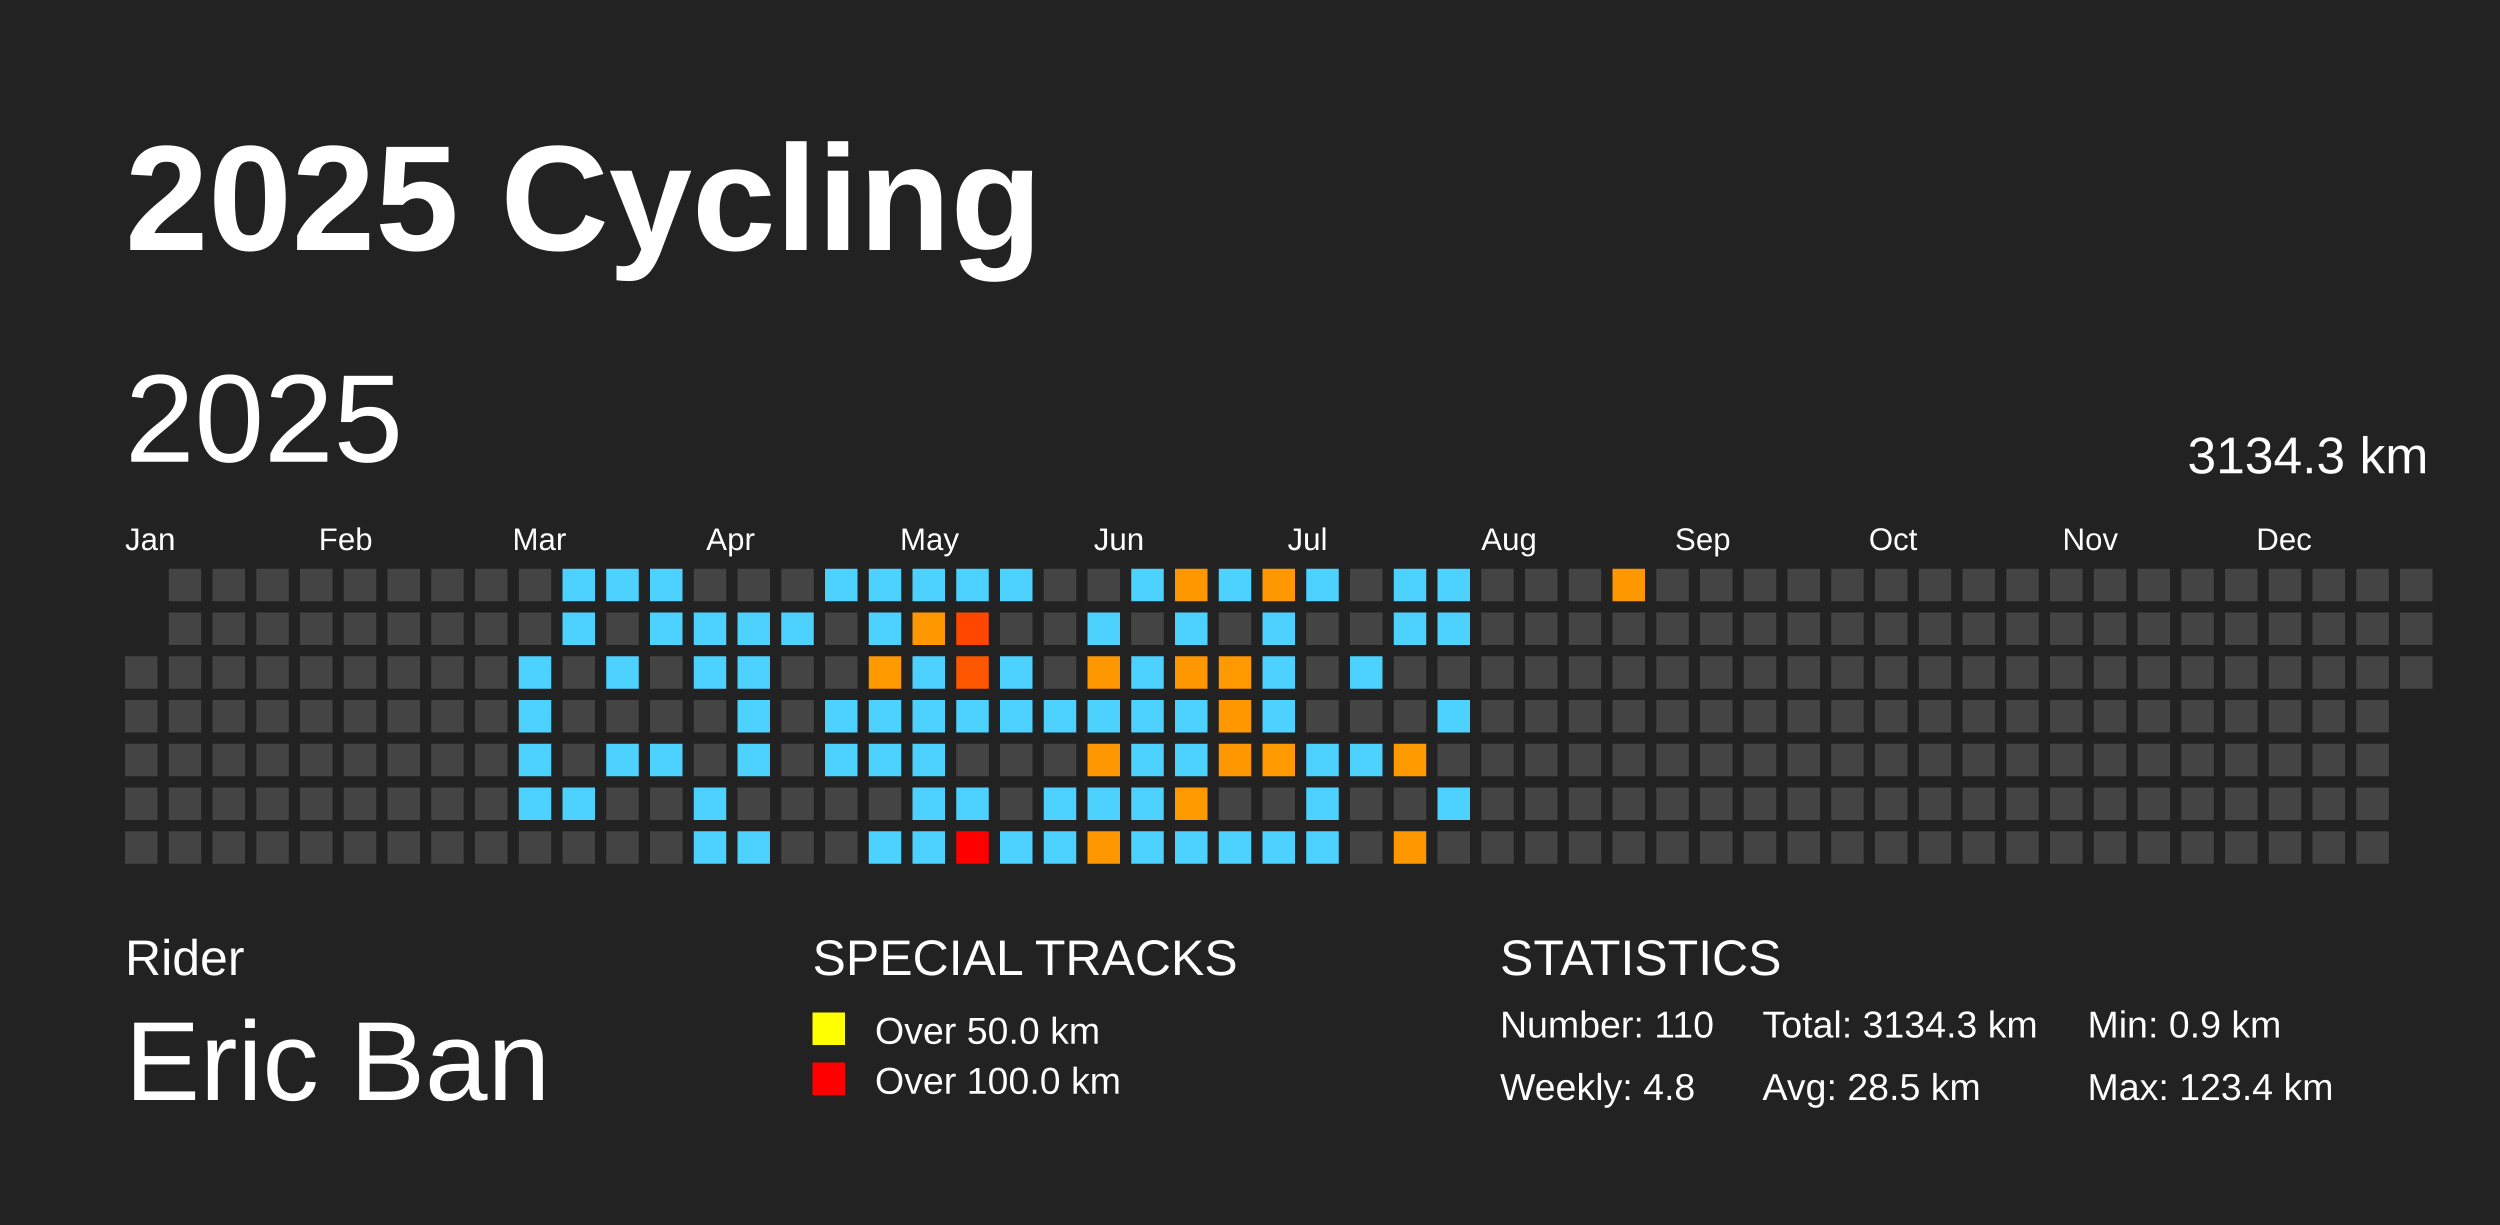
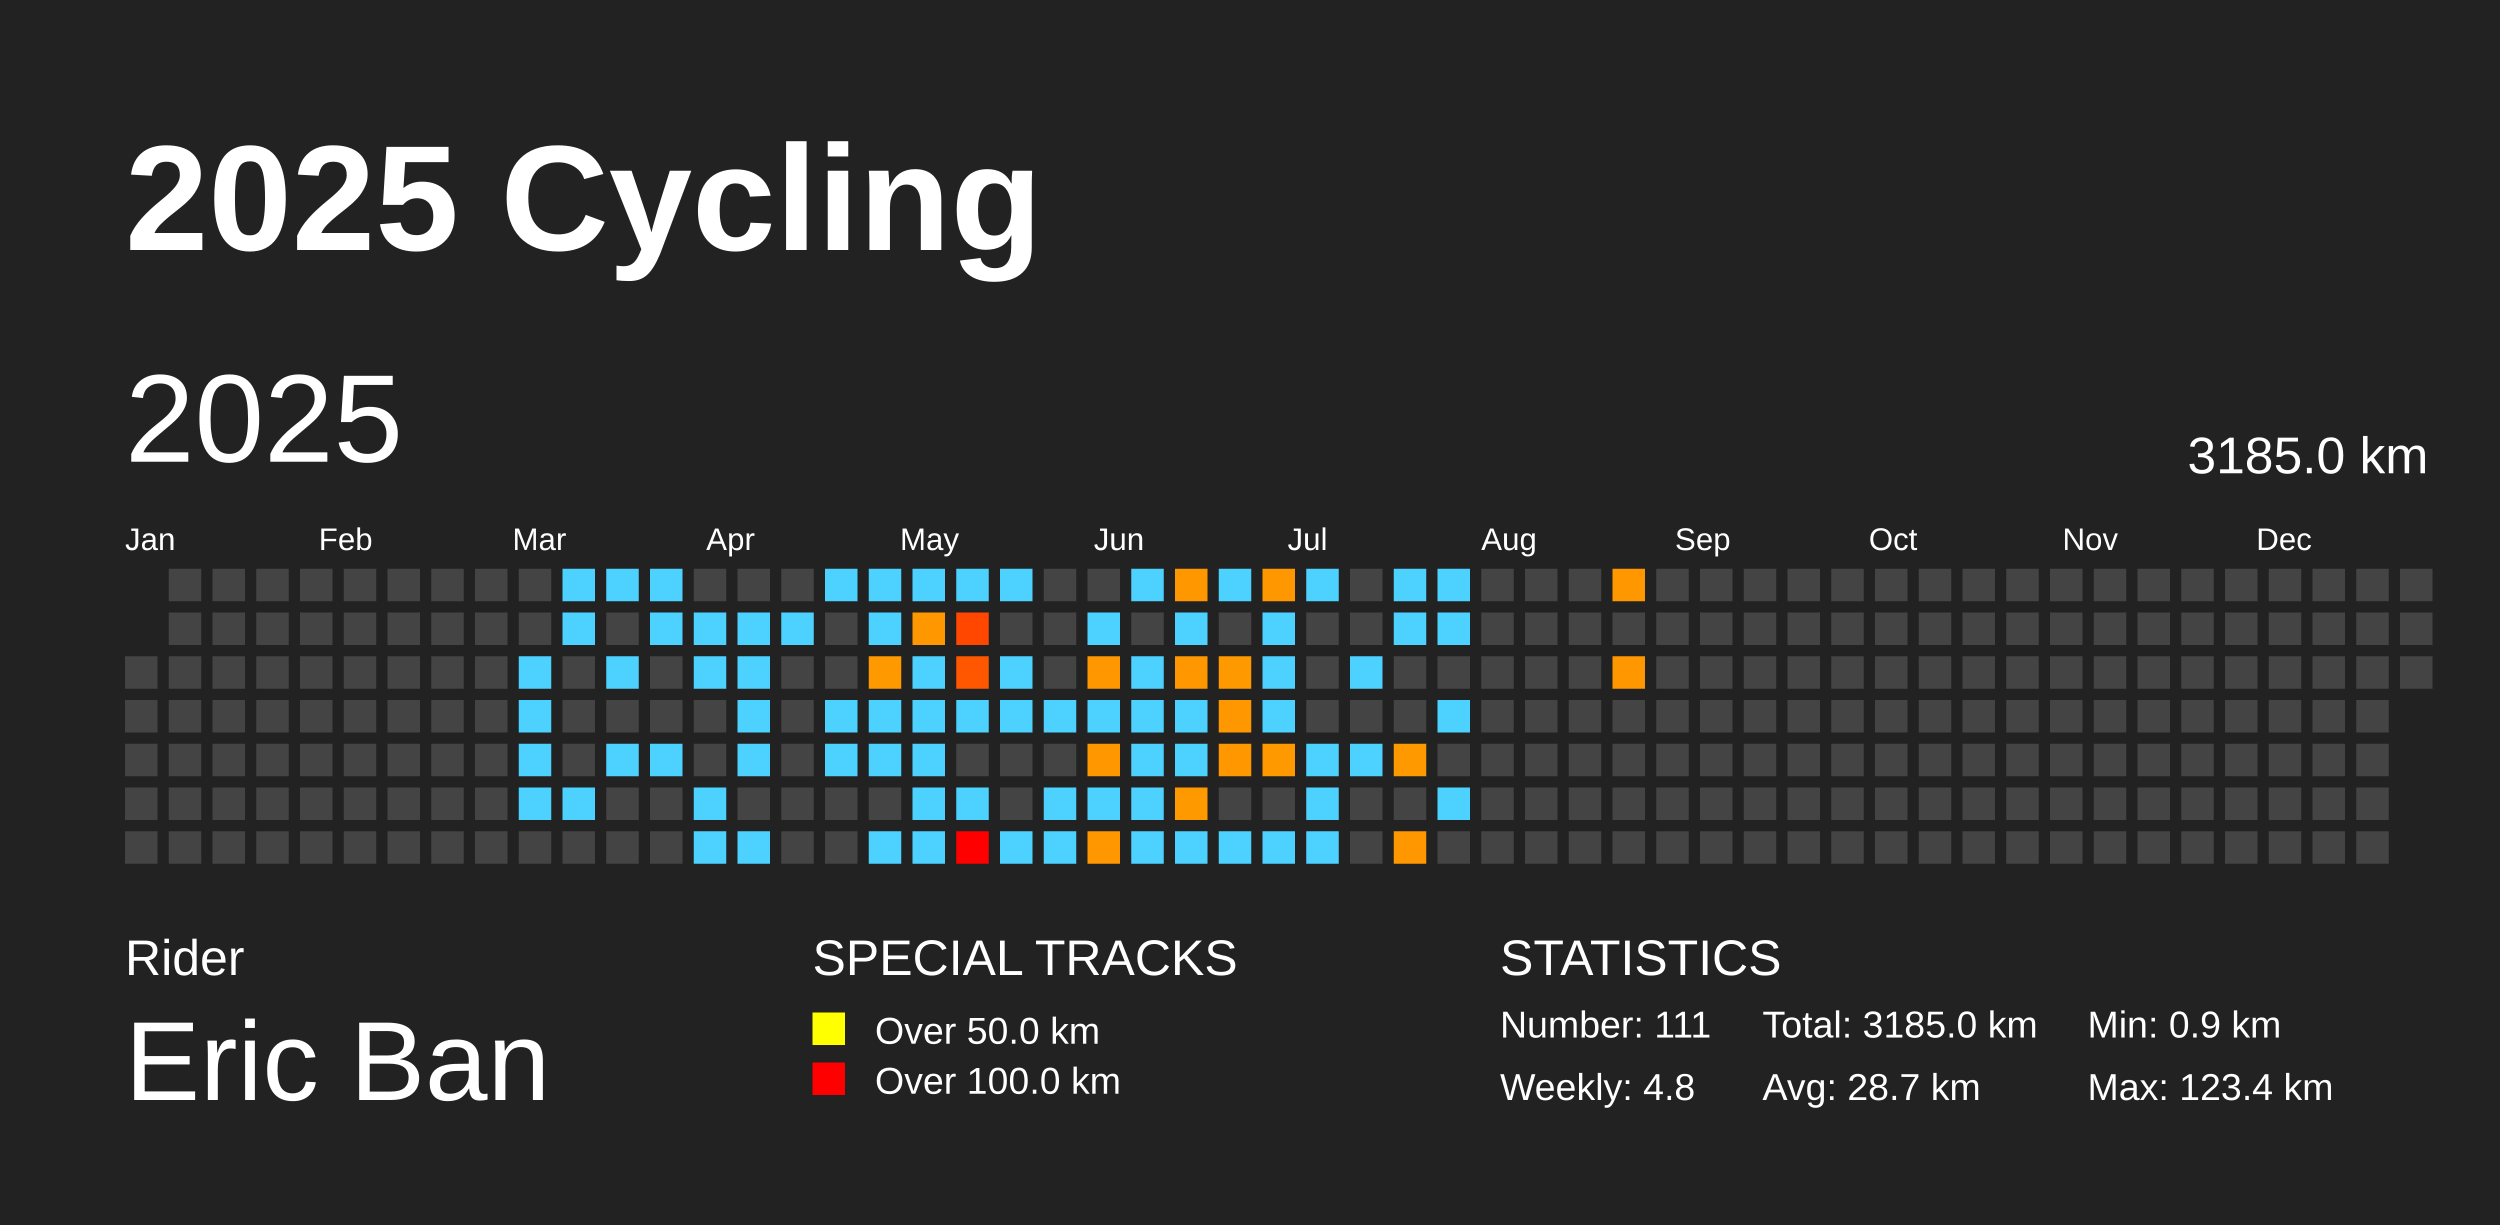
<svg xmlns="http://www.w3.org/2000/svg" baseProfile="full" height="98mm" version="1.1" viewBox="0,0,200,98" width="200mm">
  <defs />
  <rect fill="#222222" height="98" width="200" x="0" y="0" />
  <text fill="#FFFFFF" style="font-size:12px; font-family:Arial; font-weight:bold;" x="10" y="20">2025 Cycling</text>
  <text fill="#FFFFFF" style="font-size:4px; font-family:Arial" x="10" y="78">Rider</text>
  <text fill="#FFFFFF" style="font-size:9px; font-family:Arial" x="10" y="88">Eric Ban</text>
  <text fill="#FFFFFF" style="font-size:4px; font-family:Arial" x="65" y="78">SPECIAL TRACKS</text>
  <rect fill="yellow" height="2.6" width="2.6" x="65" y="81" />
  <text fill="#FFFFFF" style="font-size:3px; font-family:Arial" x="70" y="83.5">Over 50.0 km</text>
  <rect fill="red" height="2.6" width="2.6" x="65" y="85" />
  <text fill="#FFFFFF" style="font-size:3px; font-family:Arial" x="70" y="87.5">Over 100.0 km</text>
  <text fill="#FFFFFF" style="font-size:4px; font-family:Arial" x="120" y="78">STATISTICS</text>
-   <text fill="#FFFFFF" style="font-size:3px; font-family:Arial" x="120" y="83">Number: 110</text>
+   <text fill="#FFFFFF" style="font-size:3px; font-family:Arial" x="120" y="83">Number: 111</text>
  <text fill="#FFFFFF" style="font-size:3px; font-family:Arial" x="120" y="88">Weekly: 4.8</text>
-   <text fill="#FFFFFF" style="font-size:3px; font-family:Arial" x="141" y="83">Total: 3134.3 km</text>
-   <text fill="#FFFFFF" style="font-size:3px; font-family:Arial" x="141" y="88">Avg: 28.5 km</text>
+   <text fill="#FFFFFF" style="font-size:3px; font-family:Arial" x="141" y="83">Total: 3185.0 km</text>
+   <text fill="#FFFFFF" style="font-size:3px; font-family:Arial" x="141" y="88">Avg: 28.7 km</text>
  <text fill="#FFFFFF" style="font-size:3px; font-family:Arial" x="167" y="83">Min: 0.9 km</text>
  <text fill="#FFFFFF" style="font-size:3px; font-family:Arial" x="167" y="88">Max: 123.4 km</text>
  <text dominant-baseline="hanging" fill="#FFFFFF" style="font-size:10.0px; font-family:Arial;" x="10" y="30">2025</text>
-   <text dominant-baseline="hanging" fill="#FFFFFF" style="font-size:4.125px; font-family:Arial;" x="175" y="35">3134.3 km</text>
+   <text dominant-baseline="hanging" fill="#FFFFFF" style="font-size:4.125px; font-family:Arial;" x="175" y="35">3185.0 km</text>
  <text fill="#FFFFFF" style="font-size:2.5px; font-family:Arial" x="10.0" y="44">Jan</text>
  <text fill="#FFFFFF" style="font-size:2.5px; font-family:Arial" x="25.5" y="44">Feb</text>
  <text fill="#FFFFFF" style="font-size:2.5px; font-family:Arial" x="41.0" y="44">Mar</text>
  <text fill="#FFFFFF" style="font-size:2.5px; font-family:Arial" x="56.5" y="44">Apr</text>
  <text fill="#FFFFFF" style="font-size:2.5px; font-family:Arial" x="72.0" y="44">May</text>
  <text fill="#FFFFFF" style="font-size:2.5px; font-family:Arial" x="87.5" y="44">Jun</text>
  <text fill="#FFFFFF" style="font-size:2.5px; font-family:Arial" x="103.0" y="44">Jul</text>
  <text fill="#FFFFFF" style="font-size:2.5px; font-family:Arial" x="118.5" y="44">Aug</text>
  <text fill="#FFFFFF" style="font-size:2.5px; font-family:Arial" x="134.0" y="44">Sep</text>
  <text fill="#FFFFFF" style="font-size:2.5px; font-family:Arial" x="149.5" y="44">Oct</text>
  <text fill="#FFFFFF" style="font-size:2.5px; font-family:Arial" x="165.0" y="44">Nov</text>
  <text fill="#FFFFFF" style="font-size:2.5px; font-family:Arial" x="180.5" y="44">Dec</text>
  <rect fill="#444444" height="2.6" width="2.6" x="10.0" y="52.5" />
  <rect fill="#444444" height="2.6" width="2.6" x="10.0" y="56.0" />
  <rect fill="#444444" height="2.6" width="2.6" x="10.0" y="59.5" />
  <rect fill="#444444" height="2.6" width="2.6" x="10.0" y="63.0" />
  <rect fill="#444444" height="2.6" width="2.6" x="10.0" y="66.5" />
  <rect fill="#444444" height="2.6" width="2.6" x="13.5" y="45.5" />
  <rect fill="#444444" height="2.6" width="2.6" x="13.5" y="49.0" />
  <rect fill="#444444" height="2.6" width="2.6" x="13.5" y="52.5" />
  <rect fill="#444444" height="2.6" width="2.6" x="13.5" y="56.0" />
  <rect fill="#444444" height="2.6" width="2.6" x="13.5" y="59.5" />
  <rect fill="#444444" height="2.6" width="2.6" x="13.5" y="63.0" />
  <rect fill="#444444" height="2.6" width="2.6" x="13.5" y="66.5" />
  <rect fill="#444444" height="2.6" width="2.6" x="17.0" y="45.5" />
  <rect fill="#444444" height="2.6" width="2.6" x="17.0" y="49.0" />
  <rect fill="#444444" height="2.6" width="2.6" x="17.0" y="52.5" />
  <rect fill="#444444" height="2.6" width="2.6" x="17.0" y="56.0" />
  <rect fill="#444444" height="2.6" width="2.6" x="17.0" y="59.5" />
  <rect fill="#444444" height="2.6" width="2.6" x="17.0" y="63.0" />
  <rect fill="#444444" height="2.6" width="2.6" x="17.0" y="66.5" />
  <rect fill="#444444" height="2.6" width="2.6" x="20.5" y="45.5" />
  <rect fill="#444444" height="2.6" width="2.6" x="20.5" y="49.0" />
  <rect fill="#444444" height="2.6" width="2.6" x="20.5" y="52.5" />
  <rect fill="#444444" height="2.6" width="2.6" x="20.5" y="56.0" />
  <rect fill="#444444" height="2.6" width="2.6" x="20.5" y="59.5" />
  <rect fill="#444444" height="2.6" width="2.6" x="20.5" y="63.0" />
  <rect fill="#444444" height="2.6" width="2.6" x="20.5" y="66.5" />
  <rect fill="#444444" height="2.6" width="2.6" x="24.0" y="45.5" />
  <rect fill="#444444" height="2.6" width="2.6" x="24.0" y="49.0" />
  <rect fill="#444444" height="2.6" width="2.6" x="24.0" y="52.5" />
  <rect fill="#444444" height="2.6" width="2.6" x="24.0" y="56.0" />
  <rect fill="#444444" height="2.6" width="2.6" x="24.0" y="59.5" />
  <rect fill="#444444" height="2.6" width="2.6" x="24.0" y="63.0" />
  <rect fill="#444444" height="2.6" width="2.6" x="24.0" y="66.5" />
  <rect fill="#444444" height="2.6" width="2.6" x="27.5" y="45.5" />
  <rect fill="#444444" height="2.6" width="2.6" x="27.5" y="49.0" />
  <rect fill="#444444" height="2.6" width="2.6" x="27.5" y="52.5" />
  <rect fill="#444444" height="2.6" width="2.6" x="27.5" y="56.0" />
  <rect fill="#444444" height="2.6" width="2.6" x="27.5" y="59.5" />
  <rect fill="#444444" height="2.6" width="2.6" x="27.5" y="63.0" />
  <rect fill="#444444" height="2.6" width="2.6" x="27.5" y="66.5" />
  <rect fill="#444444" height="2.6" width="2.6" x="31.0" y="45.5" />
  <rect fill="#444444" height="2.6" width="2.6" x="31.0" y="49.0" />
  <rect fill="#444444" height="2.6" width="2.6" x="31.0" y="52.5" />
  <rect fill="#444444" height="2.6" width="2.6" x="31.0" y="56.0" />
  <rect fill="#444444" height="2.6" width="2.6" x="31.0" y="59.5" />
  <rect fill="#444444" height="2.6" width="2.6" x="31.0" y="63.0" />
  <rect fill="#444444" height="2.6" width="2.6" x="31.0" y="66.5" />
  <rect fill="#444444" height="2.6" width="2.6" x="34.5" y="45.5" />
  <rect fill="#444444" height="2.6" width="2.6" x="34.5" y="49.0" />
  <rect fill="#444444" height="2.6" width="2.6" x="34.5" y="52.5" />
  <rect fill="#444444" height="2.6" width="2.6" x="34.5" y="56.0" />
  <rect fill="#444444" height="2.6" width="2.6" x="34.5" y="59.5" />
  <rect fill="#444444" height="2.6" width="2.6" x="34.5" y="63.0" />
  <rect fill="#444444" height="2.6" width="2.6" x="34.5" y="66.5" />
  <rect fill="#444444" height="2.6" width="2.6" x="38.0" y="45.5" />
  <rect fill="#444444" height="2.6" width="2.6" x="38.0" y="49.0" />
  <rect fill="#444444" height="2.6" width="2.6" x="38.0" y="52.5" />
  <rect fill="#444444" height="2.6" width="2.6" x="38.0" y="56.0" />
  <rect fill="#444444" height="2.6" width="2.6" x="38.0" y="59.5" />
  <rect fill="#444444" height="2.6" width="2.6" x="38.0" y="63.0" />
  <rect fill="#444444" height="2.6" width="2.6" x="38.0" y="66.5" />
  <rect fill="#444444" height="2.6" width="2.6" x="41.5" y="45.5" />
  <rect fill="#444444" height="2.6" width="2.6" x="41.5" y="49.0" />
  <rect fill="#4dd2ff" height="2.6" width="2.6" x="41.5" y="52.5" />
  <rect fill="#4dd2ff" height="2.6" width="2.6" x="41.5" y="56.0" />
  <rect fill="#4dd2ff" height="2.6" width="2.6" x="41.5" y="59.5" />
  <rect fill="#4dd2ff" height="2.6" width="2.6" x="41.5" y="63.0" />
  <rect fill="#444444" height="2.6" width="2.6" x="41.5" y="66.5" />
  <rect fill="#4dd2ff" height="2.6" width="2.6" x="45.0" y="45.5" />
  <rect fill="#4dd2ff" height="2.6" width="2.6" x="45.0" y="49.0" />
  <rect fill="#444444" height="2.6" width="2.6" x="45.0" y="52.5" />
  <rect fill="#444444" height="2.6" width="2.6" x="45.0" y="56.0" />
  <rect fill="#444444" height="2.6" width="2.6" x="45.0" y="59.5" />
  <rect fill="#4dd2ff" height="2.6" width="2.6" x="45.0" y="63.0" />
  <rect fill="#444444" height="2.6" width="2.6" x="45.0" y="66.5" />
  <rect fill="#4dd2ff" height="2.6" width="2.6" x="48.5" y="45.5" />
  <rect fill="#444444" height="2.6" width="2.6" x="48.5" y="49.0" />
  <rect fill="#4dd2ff" height="2.6" width="2.6" x="48.5" y="52.5" />
  <rect fill="#444444" height="2.6" width="2.6" x="48.5" y="56.0" />
  <rect fill="#4dd2ff" height="2.6" width="2.6" x="48.5" y="59.5" />
  <rect fill="#444444" height="2.6" width="2.6" x="48.5" y="63.0" />
  <rect fill="#444444" height="2.6" width="2.6" x="48.5" y="66.5" />
  <rect fill="#4dd2ff" height="2.6" width="2.6" x="52.0" y="45.5" />
  <rect fill="#4dd2ff" height="2.6" width="2.6" x="52.0" y="49.0" />
  <rect fill="#444444" height="2.6" width="2.6" x="52.0" y="52.5" />
  <rect fill="#444444" height="2.6" width="2.6" x="52.0" y="56.0" />
  <rect fill="#4dd2ff" height="2.6" width="2.6" x="52.0" y="59.5" />
  <rect fill="#444444" height="2.6" width="2.6" x="52.0" y="63.0" />
  <rect fill="#444444" height="2.6" width="2.6" x="52.0" y="66.5" />
  <rect fill="#444444" height="2.6" width="2.6" x="55.5" y="45.5" />
  <rect fill="#4dd2ff" height="2.6" width="2.6" x="55.5" y="49.0" />
  <rect fill="#4dd2ff" height="2.6" width="2.6" x="55.5" y="52.5" />
  <rect fill="#444444" height="2.6" width="2.6" x="55.5" y="56.0" />
  <rect fill="#444444" height="2.6" width="2.6" x="55.5" y="59.5" />
  <rect fill="#4dd2ff" height="2.6" width="2.6" x="55.5" y="63.0" />
  <rect fill="#4dd2ff" height="2.6" width="2.6" x="55.5" y="66.5" />
  <rect fill="#444444" height="2.6" width="2.6" x="59.0" y="45.5" />
  <rect fill="#4dd2ff" height="2.6" width="2.6" x="59.0" y="49.0" />
  <rect fill="#4dd2ff" height="2.6" width="2.6" x="59.0" y="52.5" />
  <rect fill="#4dd2ff" height="2.6" width="2.6" x="59.0" y="56.0" />
  <rect fill="#4dd2ff" height="2.6" width="2.6" x="59.0" y="59.5" />
  <rect fill="#444444" height="2.6" width="2.6" x="59.0" y="63.0" />
  <rect fill="#4dd2ff" height="2.6" width="2.6" x="59.0" y="66.5" />
  <rect fill="#444444" height="2.6" width="2.6" x="62.5" y="45.5" />
  <rect fill="#4dd2ff" height="2.6" width="2.6" x="62.5" y="49.0" />
  <rect fill="#444444" height="2.6" width="2.6" x="62.5" y="52.5" />
  <rect fill="#444444" height="2.6" width="2.6" x="62.5" y="56.0" />
  <rect fill="#444444" height="2.6" width="2.6" x="62.5" y="59.5" />
  <rect fill="#444444" height="2.6" width="2.6" x="62.5" y="63.0" />
  <rect fill="#444444" height="2.6" width="2.6" x="62.5" y="66.5" />
  <rect fill="#4dd2ff" height="2.6" width="2.6" x="66.0" y="45.5" />
  <rect fill="#444444" height="2.6" width="2.6" x="66.0" y="49.0" />
  <rect fill="#444444" height="2.6" width="2.6" x="66.0" y="52.5" />
  <rect fill="#4dd2ff" height="2.6" width="2.6" x="66.0" y="56.0" />
  <rect fill="#4dd2ff" height="2.6" width="2.6" x="66.0" y="59.5" />
  <rect fill="#444444" height="2.6" width="2.6" x="66.0" y="63.0" />
  <rect fill="#444444" height="2.6" width="2.6" x="66.0" y="66.5" />
  <rect fill="#4dd2ff" height="2.6" width="2.6" x="69.5" y="45.5" />
  <rect fill="#4dd2ff" height="2.6" width="2.6" x="69.5" y="49.0" />
  <rect fill="#ff9900" height="2.6" width="2.6" x="69.5" y="52.5" />
  <rect fill="#4dd2ff" height="2.6" width="2.6" x="69.5" y="56.0" />
  <rect fill="#4dd2ff" height="2.6" width="2.6" x="69.5" y="59.5" />
  <rect fill="#444444" height="2.6" width="2.6" x="69.5" y="63.0" />
  <rect fill="#4dd2ff" height="2.6" width="2.6" x="69.5" y="66.5" />
  <rect fill="#4dd2ff" height="2.6" width="2.6" x="73.0" y="45.5" />
  <rect fill="#ff9800" height="2.6" width="2.6" x="73.0" y="49.0" />
  <rect fill="#4dd2ff" height="2.6" width="2.6" x="73.0" y="52.5" />
  <rect fill="#4dd2ff" height="2.6" width="2.6" x="73.0" y="56.0" />
  <rect fill="#4dd2ff" height="2.6" width="2.6" x="73.0" y="59.5" />
  <rect fill="#4dd2ff" height="2.6" width="2.6" x="73.0" y="63.0" />
  <rect fill="#4dd2ff" height="2.6" width="2.6" x="73.0" y="66.5" />
  <rect fill="#4dd2ff" height="2.6" width="2.6" x="76.5" y="45.5" />
  <rect fill="#ff4700" height="2.6" width="2.6" x="76.5" y="49.0" />
  <rect fill="#ff5700" height="2.6" width="2.6" x="76.5" y="52.5" />
  <rect fill="#4dd2ff" height="2.6" width="2.6" x="76.5" y="56.0" />
  <rect fill="#444444" height="2.6" width="2.6" x="76.5" y="59.5" />
  <rect fill="#4dd2ff" height="2.6" width="2.6" x="76.5" y="63.0" />
  <rect fill="red" height="2.6" width="2.6" x="76.5" y="66.5" />
  <rect fill="#4dd2ff" height="2.6" width="2.6" x="80.0" y="45.5" />
  <rect fill="#444444" height="2.6" width="2.6" x="80.0" y="49.0" />
  <rect fill="#4dd2ff" height="2.6" width="2.6" x="80.0" y="52.5" />
  <rect fill="#4dd2ff" height="2.6" width="2.6" x="80.0" y="56.0" />
  <rect fill="#444444" height="2.6" width="2.6" x="80.0" y="59.5" />
  <rect fill="#444444" height="2.6" width="2.6" x="80.0" y="63.0" />
  <rect fill="#4dd2ff" height="2.6" width="2.6" x="80.0" y="66.5" />
  <rect fill="#444444" height="2.6" width="2.6" x="83.5" y="45.5" />
  <rect fill="#444444" height="2.6" width="2.6" x="83.5" y="49.0" />
  <rect fill="#444444" height="2.6" width="2.6" x="83.5" y="52.5" />
  <rect fill="#4dd2ff" height="2.6" width="2.6" x="83.5" y="56.0" />
  <rect fill="#444444" height="2.6" width="2.6" x="83.5" y="59.5" />
  <rect fill="#4dd2ff" height="2.6" width="2.6" x="83.5" y="63.0" />
  <rect fill="#4dd2ff" height="2.6" width="2.6" x="83.5" y="66.5" />
  <rect fill="#444444" height="2.6" width="2.6" x="87.0" y="45.5" />
  <rect fill="#4dd2ff" height="2.6" width="2.6" x="87.0" y="49.0" />
  <rect fill="#ff9800" height="2.6" width="2.6" x="87.0" y="52.5" />
  <rect fill="#4dd2ff" height="2.6" width="2.6" x="87.0" y="56.0" />
  <rect fill="#ff9800" height="2.6" width="2.6" x="87.0" y="59.5" />
  <rect fill="#4dd2ff" height="2.6" width="2.6" x="87.0" y="63.0" />
  <rect fill="#ff9800" height="2.6" width="2.6" x="87.0" y="66.5" />
  <rect fill="#4dd2ff" height="2.6" width="2.6" x="90.5" y="45.5" />
  <rect fill="#444444" height="2.6" width="2.6" x="90.5" y="49.0" />
  <rect fill="#4dd2ff" height="2.6" width="2.6" x="90.5" y="52.5" />
  <rect fill="#4dd2ff" height="2.6" width="2.6" x="90.5" y="56.0" />
  <rect fill="#4dd2ff" height="2.6" width="2.6" x="90.5" y="59.5" />
  <rect fill="#4dd2ff" height="2.6" width="2.6" x="90.5" y="63.0" />
  <rect fill="#4dd2ff" height="2.6" width="2.6" x="90.5" y="66.5" />
  <rect fill="#ff9800" height="2.6" width="2.6" x="94.0" y="45.5" />
  <rect fill="#4dd2ff" height="2.6" width="2.6" x="94.0" y="49.0" />
  <rect fill="#ff9800" height="2.6" width="2.6" x="94.0" y="52.5" />
  <rect fill="#4dd2ff" height="2.6" width="2.6" x="94.0" y="56.0" />
  <rect fill="#4dd2ff" height="2.6" width="2.6" x="94.0" y="59.5" />
  <rect fill="#ff9900" height="2.6" width="2.6" x="94.0" y="63.0" />
  <rect fill="#4dd2ff" height="2.6" width="2.6" x="94.0" y="66.5" />
  <rect fill="#4dd2ff" height="2.6" width="2.6" x="97.5" y="45.5" />
  <rect fill="#444444" height="2.6" width="2.6" x="97.5" y="49.0" />
  <rect fill="#ff9900" height="2.6" width="2.6" x="97.5" y="52.5" />
  <rect fill="#ff9800" height="2.6" width="2.6" x="97.5" y="56.0" />
  <rect fill="#ff9800" height="2.6" width="2.6" x="97.5" y="59.5" />
  <rect fill="#444444" height="2.6" width="2.6" x="97.5" y="63.0" />
  <rect fill="#4dd2ff" height="2.6" width="2.6" x="97.5" y="66.5" />
  <rect fill="#ff9800" height="2.6" width="2.6" x="101.0" y="45.5" />
  <rect fill="#4dd2ff" height="2.6" width="2.6" x="101.0" y="49.0" />
  <rect fill="#4dd2ff" height="2.6" width="2.6" x="101.0" y="52.5" />
  <rect fill="#4dd2ff" height="2.6" width="2.6" x="101.0" y="56.0" />
  <rect fill="#ff9900" height="2.6" width="2.6" x="101.0" y="59.5" />
  <rect fill="#444444" height="2.6" width="2.6" x="101.0" y="63.0" />
  <rect fill="#4dd2ff" height="2.6" width="2.6" x="101.0" y="66.5" />
  <rect fill="#4dd2ff" height="2.6" width="2.6" x="104.5" y="45.5" />
  <rect fill="#444444" height="2.6" width="2.6" x="104.5" y="49.0" />
  <rect fill="#444444" height="2.6" width="2.6" x="104.5" y="52.5" />
  <rect fill="#444444" height="2.6" width="2.6" x="104.5" y="56.0" />
  <rect fill="#4dd2ff" height="2.6" width="2.6" x="104.5" y="59.5" />
  <rect fill="#4dd2ff" height="2.6" width="2.6" x="104.5" y="63.0" />
  <rect fill="#4dd2ff" height="2.6" width="2.6" x="104.5" y="66.5" />
  <rect fill="#444444" height="2.6" width="2.6" x="108.0" y="45.5" />
  <rect fill="#444444" height="2.6" width="2.6" x="108.0" y="49.0" />
  <rect fill="#4dd2ff" height="2.6" width="2.6" x="108.0" y="52.5" />
  <rect fill="#444444" height="2.6" width="2.6" x="108.0" y="56.0" />
  <rect fill="#4dd2ff" height="2.6" width="2.6" x="108.0" y="59.5" />
  <rect fill="#444444" height="2.6" width="2.6" x="108.0" y="63.0" />
  <rect fill="#444444" height="2.6" width="2.6" x="108.0" y="66.5" />
  <rect fill="#4dd2ff" height="2.6" width="2.6" x="111.5" y="45.5" />
  <rect fill="#4dd2ff" height="2.6" width="2.6" x="111.5" y="49.0" />
  <rect fill="#444444" height="2.6" width="2.6" x="111.5" y="52.5" />
  <rect fill="#444444" height="2.6" width="2.6" x="111.5" y="56.0" />
  <rect fill="#ff9900" height="2.6" width="2.6" x="111.5" y="59.5" />
  <rect fill="#444444" height="2.6" width="2.6" x="111.5" y="63.0" />
  <rect fill="#ff9800" height="2.6" width="2.6" x="111.5" y="66.5" />
  <rect fill="#4dd2ff" height="2.6" width="2.6" x="115.0" y="45.5" />
  <rect fill="#4dd2ff" height="2.6" width="2.6" x="115.0" y="49.0" />
  <rect fill="#444444" height="2.6" width="2.6" x="115.0" y="52.5" />
  <rect fill="#4dd2ff" height="2.6" width="2.6" x="115.0" y="56.0" />
  <rect fill="#444444" height="2.6" width="2.6" x="115.0" y="59.5" />
  <rect fill="#4dd2ff" height="2.6" width="2.6" x="115.0" y="63.0" />
  <rect fill="#444444" height="2.6" width="2.6" x="115.0" y="66.5" />
  <rect fill="#444444" height="2.6" width="2.6" x="118.5" y="45.5" />
  <rect fill="#444444" height="2.6" width="2.6" x="118.5" y="49.0" />
  <rect fill="#444444" height="2.6" width="2.6" x="118.5" y="52.5" />
  <rect fill="#444444" height="2.6" width="2.6" x="118.5" y="56.0" />
  <rect fill="#444444" height="2.6" width="2.6" x="118.5" y="59.5" />
  <rect fill="#444444" height="2.6" width="2.6" x="118.5" y="63.0" />
  <rect fill="#444444" height="2.6" width="2.6" x="118.5" y="66.5" />
  <rect fill="#444444" height="2.6" width="2.6" x="122.0" y="45.5" />
  <rect fill="#444444" height="2.6" width="2.6" x="122.0" y="49.0" />
  <rect fill="#444444" height="2.6" width="2.6" x="122.0" y="52.5" />
  <rect fill="#444444" height="2.6" width="2.6" x="122.0" y="56.0" />
  <rect fill="#444444" height="2.6" width="2.6" x="122.0" y="59.5" />
  <rect fill="#444444" height="2.6" width="2.6" x="122.0" y="63.0" />
  <rect fill="#444444" height="2.6" width="2.6" x="122.0" y="66.5" />
  <rect fill="#444444" height="2.6" width="2.6" x="125.5" y="45.5" />
  <rect fill="#444444" height="2.6" width="2.6" x="125.5" y="49.0" />
  <rect fill="#444444" height="2.6" width="2.6" x="125.5" y="52.5" />
  <rect fill="#444444" height="2.6" width="2.6" x="125.5" y="56.0" />
  <rect fill="#444444" height="2.6" width="2.6" x="125.5" y="59.5" />
  <rect fill="#444444" height="2.6" width="2.6" x="125.5" y="63.0" />
  <rect fill="#444444" height="2.6" width="2.6" x="125.5" y="66.5" />
  <rect fill="#ff9800" height="2.6" width="2.6" x="129.0" y="45.5" />
  <rect fill="#444444" height="2.6" width="2.6" x="129.0" y="49.0" />
-   <rect fill="#444444" height="2.6" width="2.6" x="129.0" y="52.5" />
+   <rect fill="#ff9800" height="2.6" width="2.6" x="129.0" y="52.5" />
  <rect fill="#444444" height="2.6" width="2.6" x="129.0" y="56.0" />
  <rect fill="#444444" height="2.6" width="2.6" x="129.0" y="59.5" />
  <rect fill="#444444" height="2.6" width="2.6" x="129.0" y="63.0" />
  <rect fill="#444444" height="2.6" width="2.6" x="129.0" y="66.5" />
  <rect fill="#444444" height="2.6" width="2.6" x="132.5" y="45.5" />
  <rect fill="#444444" height="2.6" width="2.6" x="132.5" y="49.0" />
  <rect fill="#444444" height="2.6" width="2.6" x="132.5" y="52.5" />
  <rect fill="#444444" height="2.6" width="2.6" x="132.5" y="56.0" />
  <rect fill="#444444" height="2.6" width="2.6" x="132.5" y="59.5" />
  <rect fill="#444444" height="2.6" width="2.6" x="132.5" y="63.0" />
  <rect fill="#444444" height="2.6" width="2.6" x="132.5" y="66.5" />
  <rect fill="#444444" height="2.6" width="2.6" x="136.0" y="45.5" />
  <rect fill="#444444" height="2.6" width="2.6" x="136.0" y="49.0" />
  <rect fill="#444444" height="2.6" width="2.6" x="136.0" y="52.5" />
  <rect fill="#444444" height="2.6" width="2.6" x="136.0" y="56.0" />
  <rect fill="#444444" height="2.6" width="2.6" x="136.0" y="59.5" />
  <rect fill="#444444" height="2.6" width="2.6" x="136.0" y="63.0" />
  <rect fill="#444444" height="2.6" width="2.6" x="136.0" y="66.5" />
  <rect fill="#444444" height="2.6" width="2.6" x="139.5" y="45.5" />
  <rect fill="#444444" height="2.6" width="2.6" x="139.5" y="49.0" />
  <rect fill="#444444" height="2.6" width="2.6" x="139.5" y="52.5" />
  <rect fill="#444444" height="2.6" width="2.6" x="139.5" y="56.0" />
  <rect fill="#444444" height="2.6" width="2.6" x="139.5" y="59.5" />
  <rect fill="#444444" height="2.6" width="2.6" x="139.5" y="63.0" />
  <rect fill="#444444" height="2.6" width="2.6" x="139.5" y="66.5" />
  <rect fill="#444444" height="2.6" width="2.6" x="143.0" y="45.5" />
  <rect fill="#444444" height="2.6" width="2.6" x="143.0" y="49.0" />
  <rect fill="#444444" height="2.6" width="2.6" x="143.0" y="52.5" />
  <rect fill="#444444" height="2.6" width="2.6" x="143.0" y="56.0" />
  <rect fill="#444444" height="2.6" width="2.6" x="143.0" y="59.5" />
  <rect fill="#444444" height="2.6" width="2.6" x="143.0" y="63.0" />
  <rect fill="#444444" height="2.6" width="2.6" x="143.0" y="66.5" />
  <rect fill="#444444" height="2.6" width="2.6" x="146.5" y="45.5" />
  <rect fill="#444444" height="2.6" width="2.6" x="146.5" y="49.0" />
  <rect fill="#444444" height="2.6" width="2.6" x="146.5" y="52.5" />
  <rect fill="#444444" height="2.6" width="2.6" x="146.5" y="56.0" />
  <rect fill="#444444" height="2.6" width="2.6" x="146.5" y="59.5" />
  <rect fill="#444444" height="2.6" width="2.6" x="146.5" y="63.0" />
  <rect fill="#444444" height="2.6" width="2.6" x="146.5" y="66.5" />
  <rect fill="#444444" height="2.6" width="2.6" x="150.0" y="45.5" />
  <rect fill="#444444" height="2.6" width="2.6" x="150.0" y="49.0" />
  <rect fill="#444444" height="2.6" width="2.6" x="150.0" y="52.5" />
  <rect fill="#444444" height="2.6" width="2.6" x="150.0" y="56.0" />
  <rect fill="#444444" height="2.6" width="2.6" x="150.0" y="59.5" />
  <rect fill="#444444" height="2.6" width="2.6" x="150.0" y="63.0" />
  <rect fill="#444444" height="2.6" width="2.6" x="150.0" y="66.5" />
  <rect fill="#444444" height="2.6" width="2.6" x="153.5" y="45.5" />
  <rect fill="#444444" height="2.6" width="2.6" x="153.5" y="49.0" />
  <rect fill="#444444" height="2.6" width="2.6" x="153.5" y="52.5" />
  <rect fill="#444444" height="2.6" width="2.6" x="153.5" y="56.0" />
  <rect fill="#444444" height="2.6" width="2.6" x="153.5" y="59.5" />
  <rect fill="#444444" height="2.6" width="2.6" x="153.5" y="63.0" />
  <rect fill="#444444" height="2.6" width="2.6" x="153.5" y="66.5" />
  <rect fill="#444444" height="2.6" width="2.6" x="157.0" y="45.5" />
  <rect fill="#444444" height="2.6" width="2.6" x="157.0" y="49.0" />
  <rect fill="#444444" height="2.6" width="2.6" x="157.0" y="52.5" />
  <rect fill="#444444" height="2.6" width="2.6" x="157.0" y="56.0" />
  <rect fill="#444444" height="2.6" width="2.6" x="157.0" y="59.5" />
  <rect fill="#444444" height="2.6" width="2.6" x="157.0" y="63.0" />
  <rect fill="#444444" height="2.6" width="2.6" x="157.0" y="66.5" />
  <rect fill="#444444" height="2.6" width="2.6" x="160.5" y="45.5" />
  <rect fill="#444444" height="2.6" width="2.6" x="160.5" y="49.0" />
  <rect fill="#444444" height="2.6" width="2.6" x="160.5" y="52.5" />
  <rect fill="#444444" height="2.6" width="2.6" x="160.5" y="56.0" />
  <rect fill="#444444" height="2.6" width="2.6" x="160.5" y="59.5" />
  <rect fill="#444444" height="2.6" width="2.6" x="160.5" y="63.0" />
  <rect fill="#444444" height="2.6" width="2.6" x="160.5" y="66.5" />
  <rect fill="#444444" height="2.6" width="2.6" x="164.0" y="45.5" />
  <rect fill="#444444" height="2.6" width="2.6" x="164.0" y="49.0" />
  <rect fill="#444444" height="2.6" width="2.6" x="164.0" y="52.5" />
  <rect fill="#444444" height="2.6" width="2.6" x="164.0" y="56.0" />
  <rect fill="#444444" height="2.6" width="2.6" x="164.0" y="59.5" />
  <rect fill="#444444" height="2.6" width="2.6" x="164.0" y="63.0" />
  <rect fill="#444444" height="2.6" width="2.6" x="164.0" y="66.5" />
  <rect fill="#444444" height="2.6" width="2.6" x="167.5" y="45.5" />
  <rect fill="#444444" height="2.6" width="2.6" x="167.5" y="49.0" />
  <rect fill="#444444" height="2.6" width="2.6" x="167.5" y="52.5" />
  <rect fill="#444444" height="2.6" width="2.6" x="167.5" y="56.0" />
  <rect fill="#444444" height="2.6" width="2.6" x="167.5" y="59.5" />
  <rect fill="#444444" height="2.6" width="2.6" x="167.5" y="63.0" />
  <rect fill="#444444" height="2.6" width="2.6" x="167.5" y="66.5" />
  <rect fill="#444444" height="2.6" width="2.6" x="171.0" y="45.5" />
  <rect fill="#444444" height="2.6" width="2.6" x="171.0" y="49.0" />
  <rect fill="#444444" height="2.6" width="2.6" x="171.0" y="52.5" />
  <rect fill="#444444" height="2.6" width="2.6" x="171.0" y="56.0" />
  <rect fill="#444444" height="2.6" width="2.6" x="171.0" y="59.5" />
  <rect fill="#444444" height="2.6" width="2.6" x="171.0" y="63.0" />
  <rect fill="#444444" height="2.6" width="2.6" x="171.0" y="66.5" />
  <rect fill="#444444" height="2.6" width="2.6" x="174.5" y="45.5" />
  <rect fill="#444444" height="2.6" width="2.6" x="174.5" y="49.0" />
  <rect fill="#444444" height="2.6" width="2.6" x="174.5" y="52.5" />
  <rect fill="#444444" height="2.6" width="2.6" x="174.5" y="56.0" />
  <rect fill="#444444" height="2.6" width="2.6" x="174.5" y="59.5" />
  <rect fill="#444444" height="2.6" width="2.6" x="174.5" y="63.0" />
  <rect fill="#444444" height="2.6" width="2.6" x="174.5" y="66.5" />
  <rect fill="#444444" height="2.6" width="2.6" x="178.0" y="45.5" />
  <rect fill="#444444" height="2.6" width="2.6" x="178.0" y="49.0" />
  <rect fill="#444444" height="2.6" width="2.6" x="178.0" y="52.5" />
  <rect fill="#444444" height="2.6" width="2.6" x="178.0" y="56.0" />
  <rect fill="#444444" height="2.6" width="2.6" x="178.0" y="59.5" />
  <rect fill="#444444" height="2.6" width="2.6" x="178.0" y="63.0" />
  <rect fill="#444444" height="2.6" width="2.6" x="178.0" y="66.5" />
  <rect fill="#444444" height="2.6" width="2.6" x="181.5" y="45.5" />
  <rect fill="#444444" height="2.6" width="2.6" x="181.5" y="49.0" />
  <rect fill="#444444" height="2.6" width="2.6" x="181.5" y="52.5" />
  <rect fill="#444444" height="2.6" width="2.6" x="181.5" y="56.0" />
  <rect fill="#444444" height="2.6" width="2.6" x="181.5" y="59.5" />
  <rect fill="#444444" height="2.6" width="2.6" x="181.5" y="63.0" />
  <rect fill="#444444" height="2.6" width="2.6" x="181.5" y="66.5" />
  <rect fill="#444444" height="2.6" width="2.6" x="185.0" y="45.5" />
  <rect fill="#444444" height="2.6" width="2.6" x="185.0" y="49.0" />
  <rect fill="#444444" height="2.6" width="2.6" x="185.0" y="52.5" />
  <rect fill="#444444" height="2.6" width="2.6" x="185.0" y="56.0" />
  <rect fill="#444444" height="2.6" width="2.6" x="185.0" y="59.5" />
  <rect fill="#444444" height="2.6" width="2.6" x="185.0" y="63.0" />
  <rect fill="#444444" height="2.6" width="2.6" x="185.0" y="66.5" />
  <rect fill="#444444" height="2.6" width="2.6" x="188.5" y="45.5" />
  <rect fill="#444444" height="2.6" width="2.6" x="188.5" y="49.0" />
  <rect fill="#444444" height="2.6" width="2.6" x="188.5" y="52.5" />
  <rect fill="#444444" height="2.6" width="2.6" x="188.5" y="56.0" />
  <rect fill="#444444" height="2.6" width="2.6" x="188.5" y="59.5" />
  <rect fill="#444444" height="2.6" width="2.6" x="188.5" y="63.0" />
  <rect fill="#444444" height="2.6" width="2.6" x="188.5" y="66.5" />
  <rect fill="#444444" height="2.6" width="2.6" x="192.0" y="45.5" />
  <rect fill="#444444" height="2.6" width="2.6" x="192.0" y="49.0" />
  <rect fill="#444444" height="2.6" width="2.6" x="192.0" y="52.5" />
</svg>
